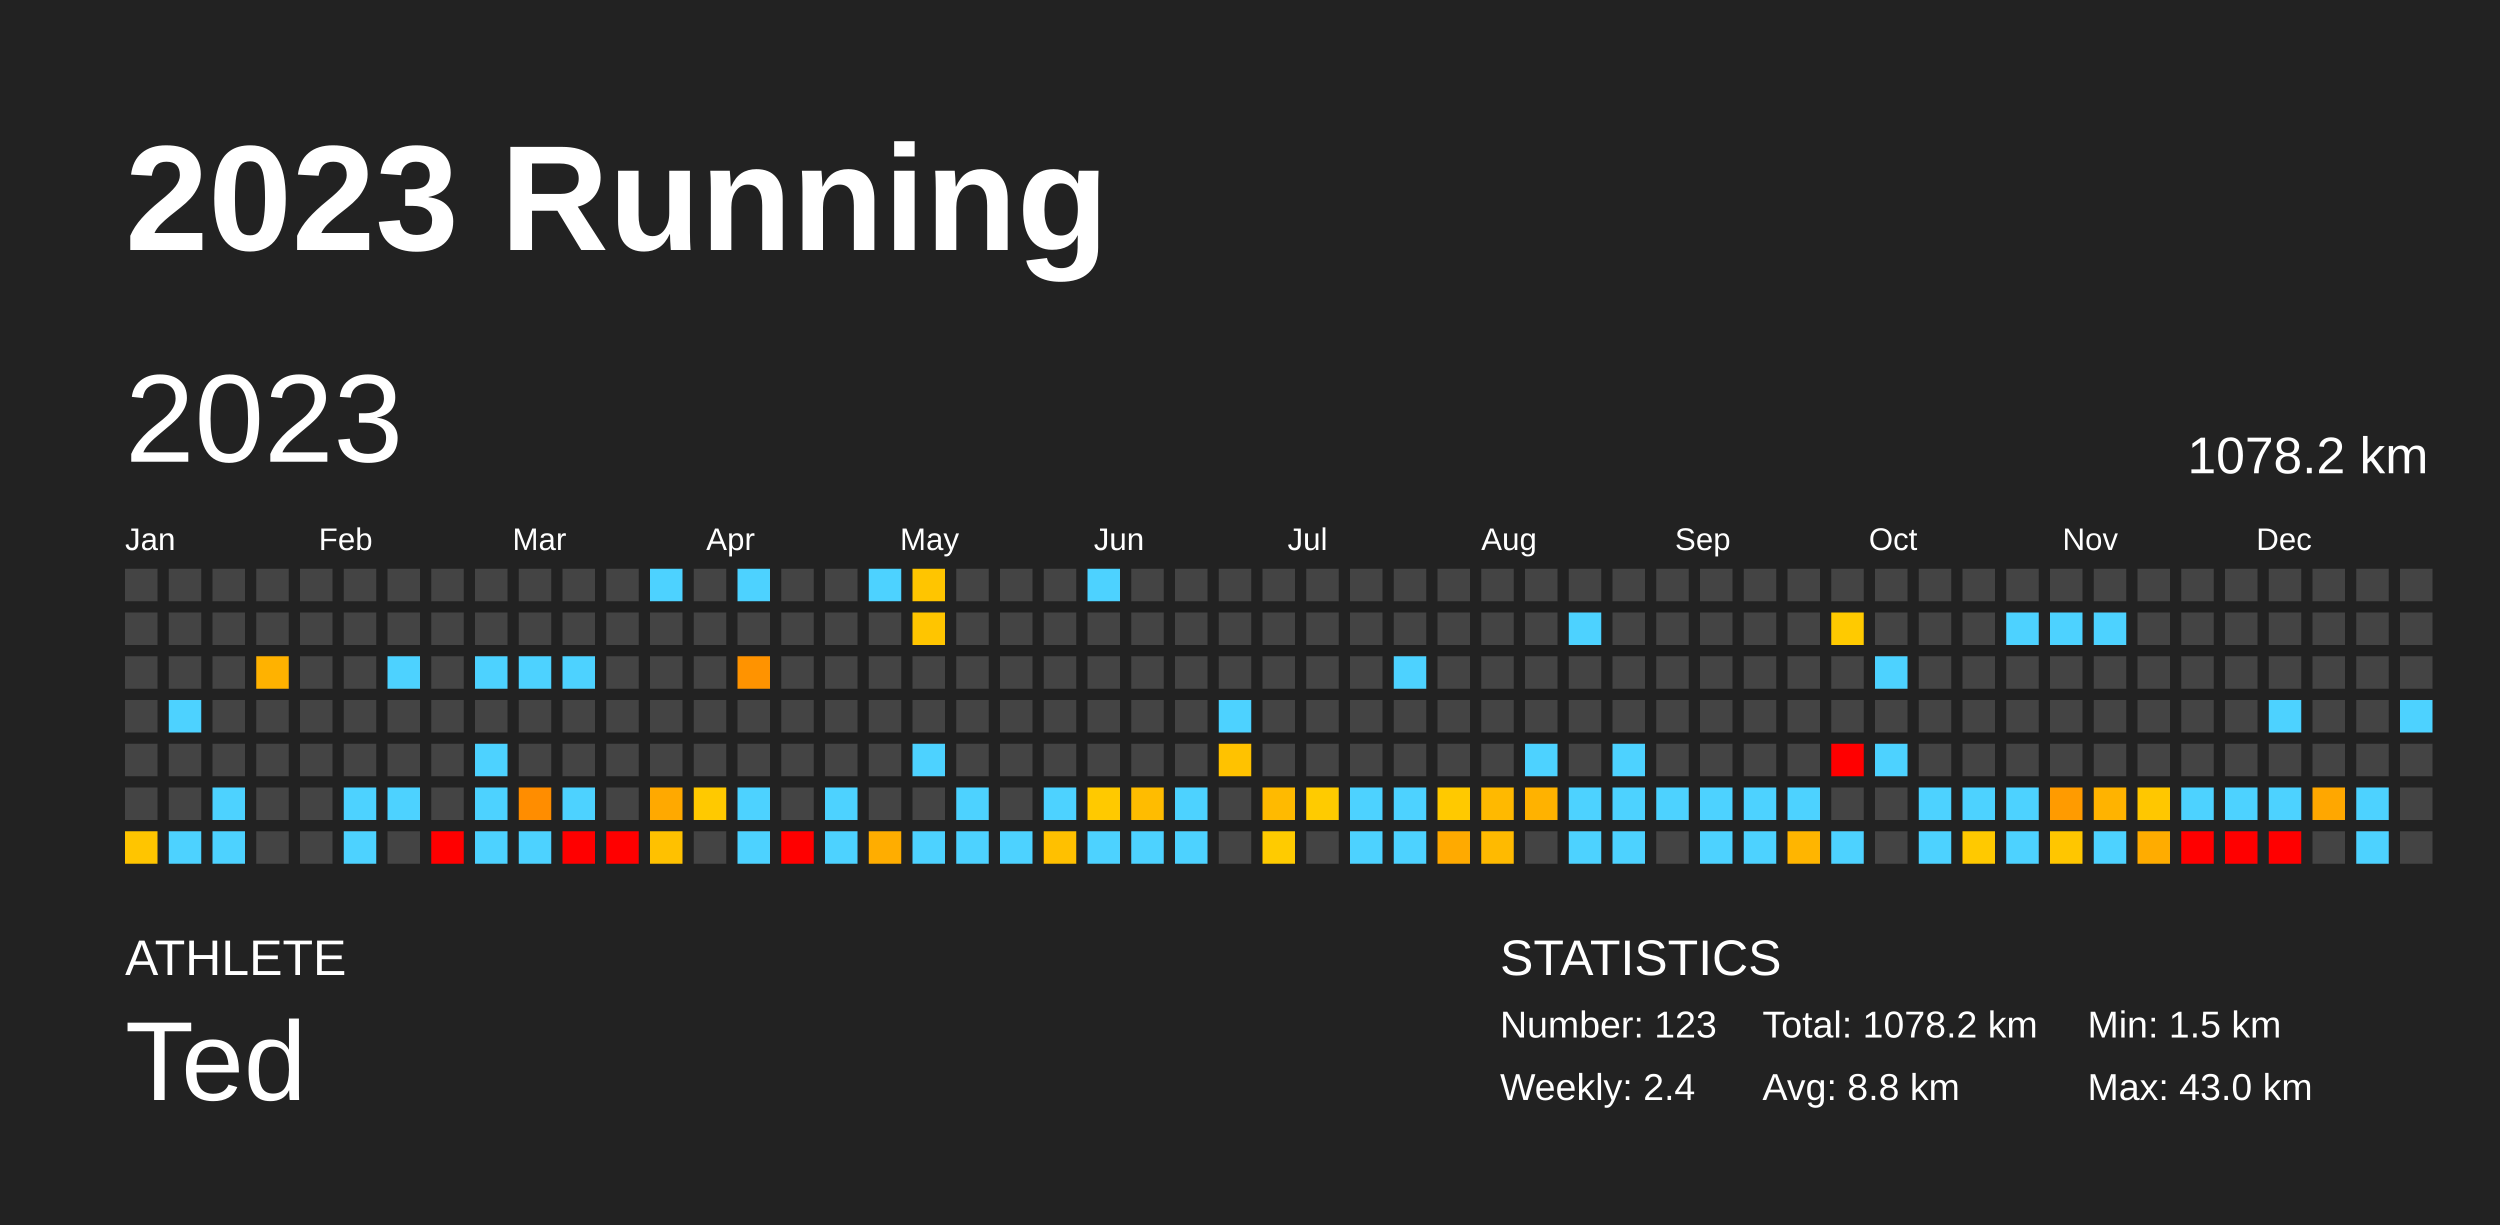
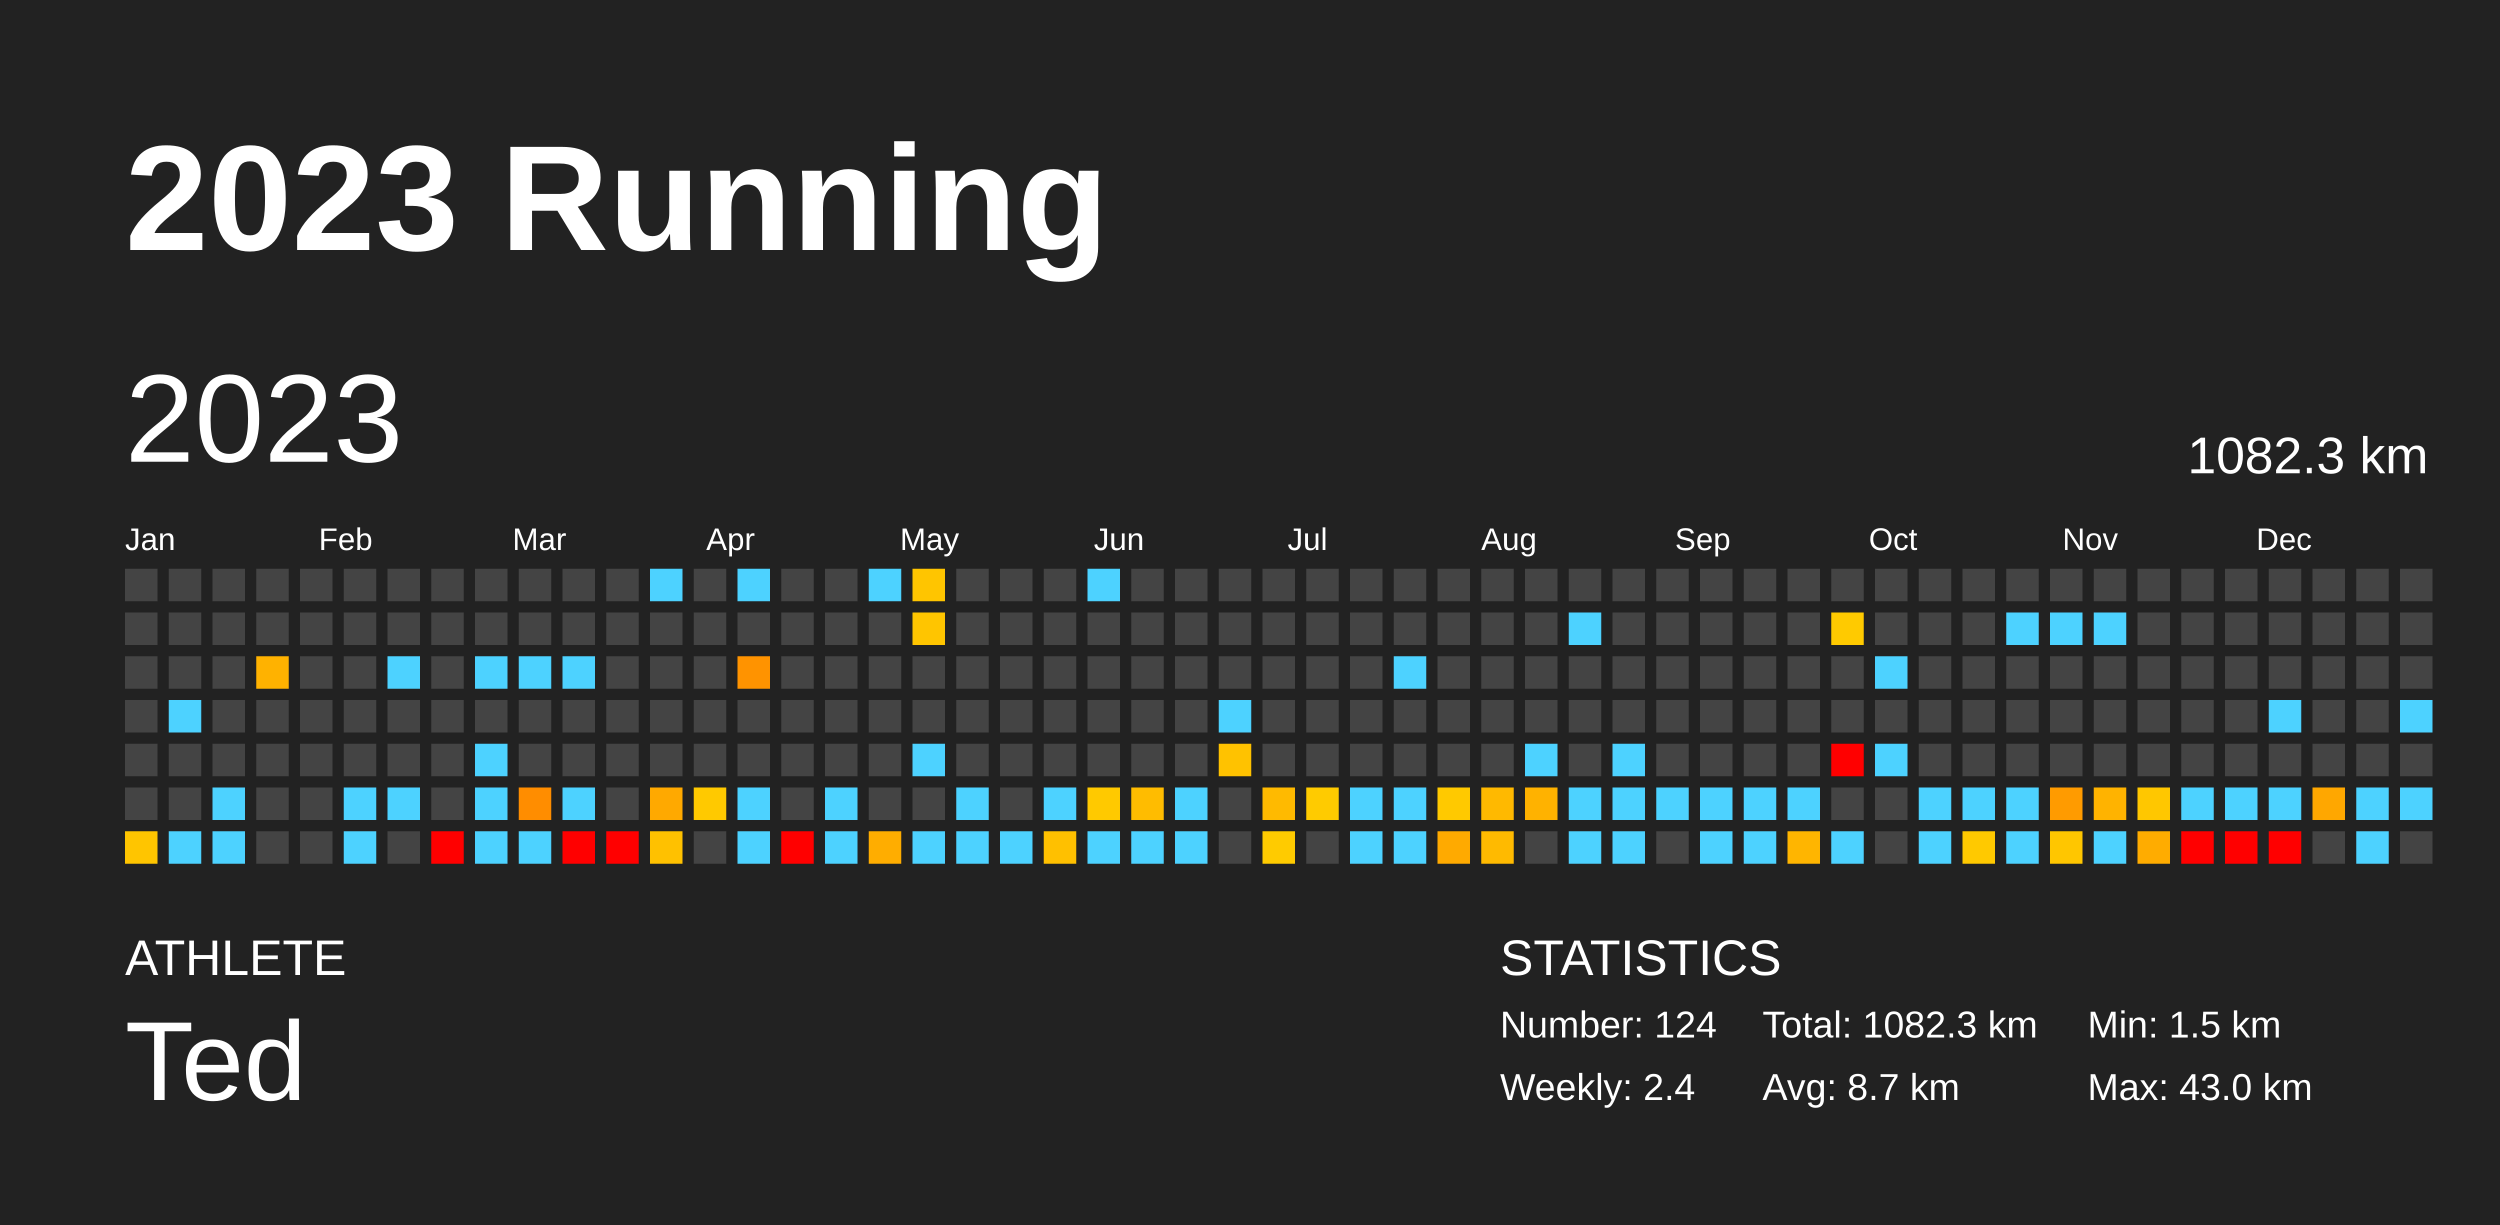
<svg xmlns="http://www.w3.org/2000/svg" baseProfile="full" height="98mm" version="1.1" viewBox="0,0,200,98" width="200mm">
  <defs />
  <rect fill="#222222" height="98" width="200" x="0" y="0" />
  <text fill="#FFFFFF" style="font-size:12px; font-family:Arial; font-weight:bold;" x="10" y="20">2023 Running</text>
  <text fill="#FFFFFF" style="font-size:4px; font-family:Arial" x="10" y="78">ATHLETE</text>
  <text fill="#FFFFFF" style="font-size:9px; font-family:Arial" x="10" y="88">Ted</text>
  <text fill="#FFFFFF" style="font-size:4px; font-family:Arial" x="120" y="78">STATISTICS</text>
-   <text fill="#FFFFFF" style="font-size:3px; font-family:Arial" x="120" y="83">Number: 123</text>
+   <text fill="#FFFFFF" style="font-size:3px; font-family:Arial" x="120" y="83">Number: 124</text>
  <text fill="#FFFFFF" style="font-size:3px; font-family:Arial" x="120" y="88">Weekly: 2.4</text>
-   <text fill="#FFFFFF" style="font-size:3px; font-family:Arial" x="141" y="83">Total: 1078.2 km</text>
-   <text fill="#FFFFFF" style="font-size:3px; font-family:Arial" x="141" y="88">Avg: 8.8 km</text>
+   <text fill="#FFFFFF" style="font-size:3px; font-family:Arial" x="141" y="83">Total: 1082.3 km</text>
+   <text fill="#FFFFFF" style="font-size:3px; font-family:Arial" x="141" y="88">Avg: 8.7 km</text>
  <text fill="#FFFFFF" style="font-size:3px; font-family:Arial" x="167" y="83">Min: 1.5 km</text>
  <text fill="#FFFFFF" style="font-size:3px; font-family:Arial" x="167" y="88">Max: 43.0 km</text>
  <text dominant-baseline="hanging" fill="#FFFFFF" style="font-size:10.0px; font-family:Arial;" x="10" y="30">2023</text>
-   <text dominant-baseline="hanging" fill="#FFFFFF" style="font-size:4.125px; font-family:Arial;" x="175" y="35">1078.2 km</text>
+   <text dominant-baseline="hanging" fill="#FFFFFF" style="font-size:4.125px; font-family:Arial;" x="175" y="35">1082.3 km</text>
  <text fill="#FFFFFF" style="font-size:2.5px; font-family:Arial" x="10.0" y="44">Jan</text>
  <text fill="#FFFFFF" style="font-size:2.5px; font-family:Arial" x="25.5" y="44">Feb</text>
  <text fill="#FFFFFF" style="font-size:2.5px; font-family:Arial" x="41.0" y="44">Mar</text>
  <text fill="#FFFFFF" style="font-size:2.5px; font-family:Arial" x="56.5" y="44">Apr</text>
  <text fill="#FFFFFF" style="font-size:2.5px; font-family:Arial" x="72.0" y="44">May</text>
  <text fill="#FFFFFF" style="font-size:2.5px; font-family:Arial" x="87.5" y="44">Jun</text>
  <text fill="#FFFFFF" style="font-size:2.5px; font-family:Arial" x="103.0" y="44">Jul</text>
  <text fill="#FFFFFF" style="font-size:2.5px; font-family:Arial" x="118.5" y="44">Aug</text>
  <text fill="#FFFFFF" style="font-size:2.5px; font-family:Arial" x="134.0" y="44">Sep</text>
  <text fill="#FFFFFF" style="font-size:2.5px; font-family:Arial" x="149.5" y="44">Oct</text>
  <text fill="#FFFFFF" style="font-size:2.5px; font-family:Arial" x="165.0" y="44">Nov</text>
  <text fill="#FFFFFF" style="font-size:2.5px; font-family:Arial" x="180.5" y="44">Dec</text>
  <rect fill="#444444" height="2.6" width="2.6" x="10.0" y="45.5" />
  <rect fill="#444444" height="2.6" width="2.6" x="10.0" y="49.0" />
  <rect fill="#444444" height="2.6" width="2.6" x="10.0" y="52.5" />
  <rect fill="#444444" height="2.6" width="2.6" x="10.0" y="56.0" />
  <rect fill="#444444" height="2.6" width="2.6" x="10.0" y="59.5" />
  <rect fill="#444444" height="2.6" width="2.6" x="10.0" y="63.0" />
  <rect fill="#ffc500" height="2.6" width="2.6" x="10.0" y="66.5" />
  <rect fill="#444444" height="2.6" width="2.6" x="13.5" y="45.5" />
  <rect fill="#444444" height="2.6" width="2.6" x="13.5" y="49.0" />
  <rect fill="#444444" height="2.6" width="2.6" x="13.5" y="52.5" />
  <rect fill="#4dd2ff" height="2.6" width="2.6" x="13.5" y="56.0" />
  <rect fill="#444444" height="2.6" width="2.6" x="13.5" y="59.5" />
  <rect fill="#444444" height="2.6" width="2.6" x="13.5" y="63.0" />
  <rect fill="#4dd2ff" height="2.6" width="2.6" x="13.5" y="66.5" />
  <rect fill="#444444" height="2.6" width="2.6" x="17.0" y="45.5" />
  <rect fill="#444444" height="2.6" width="2.6" x="17.0" y="49.0" />
  <rect fill="#444444" height="2.6" width="2.6" x="17.0" y="52.5" />
  <rect fill="#444444" height="2.6" width="2.6" x="17.0" y="56.0" />
  <rect fill="#444444" height="2.6" width="2.6" x="17.0" y="59.5" />
  <rect fill="#4dd2ff" height="2.6" width="2.6" x="17.0" y="63.0" />
  <rect fill="#4dd2ff" height="2.6" width="2.6" x="17.0" y="66.5" />
  <rect fill="#444444" height="2.6" width="2.6" x="20.5" y="45.5" />
  <rect fill="#444444" height="2.6" width="2.6" x="20.5" y="49.0" />
  <rect fill="#ffb200" height="2.6" width="2.6" x="20.5" y="52.5" />
  <rect fill="#444444" height="2.6" width="2.6" x="20.5" y="56.0" />
  <rect fill="#444444" height="2.6" width="2.6" x="20.5" y="59.5" />
  <rect fill="#444444" height="2.6" width="2.6" x="20.5" y="63.0" />
  <rect fill="#444444" height="2.6" width="2.6" x="20.5" y="66.5" />
  <rect fill="#444444" height="2.6" width="2.6" x="24.0" y="45.5" />
  <rect fill="#444444" height="2.6" width="2.6" x="24.0" y="49.0" />
  <rect fill="#444444" height="2.6" width="2.6" x="24.0" y="52.5" />
  <rect fill="#444444" height="2.6" width="2.6" x="24.0" y="56.0" />
  <rect fill="#444444" height="2.6" width="2.6" x="24.0" y="59.5" />
  <rect fill="#444444" height="2.6" width="2.6" x="24.0" y="63.0" />
  <rect fill="#444444" height="2.6" width="2.6" x="24.0" y="66.5" />
  <rect fill="#444444" height="2.6" width="2.6" x="27.5" y="45.5" />
  <rect fill="#444444" height="2.6" width="2.6" x="27.5" y="49.0" />
  <rect fill="#444444" height="2.6" width="2.6" x="27.5" y="52.5" />
  <rect fill="#444444" height="2.6" width="2.6" x="27.5" y="56.0" />
  <rect fill="#444444" height="2.6" width="2.6" x="27.5" y="59.5" />
  <rect fill="#4dd2ff" height="2.6" width="2.6" x="27.5" y="63.0" />
  <rect fill="#4dd2ff" height="2.6" width="2.6" x="27.5" y="66.5" />
  <rect fill="#444444" height="2.6" width="2.6" x="31.0" y="45.5" />
  <rect fill="#444444" height="2.6" width="2.6" x="31.0" y="49.0" />
  <rect fill="#4dd2ff" height="2.6" width="2.6" x="31.0" y="52.5" />
  <rect fill="#444444" height="2.6" width="2.6" x="31.0" y="56.0" />
  <rect fill="#444444" height="2.6" width="2.6" x="31.0" y="59.5" />
  <rect fill="#4dd2ff" height="2.6" width="2.6" x="31.0" y="63.0" />
  <rect fill="#444444" height="2.6" width="2.6" x="31.0" y="66.5" />
  <rect fill="#444444" height="2.6" width="2.6" x="34.5" y="45.5" />
  <rect fill="#444444" height="2.6" width="2.6" x="34.5" y="49.0" />
  <rect fill="#444444" height="2.6" width="2.6" x="34.5" y="52.5" />
  <rect fill="#444444" height="2.6" width="2.6" x="34.5" y="56.0" />
  <rect fill="#444444" height="2.6" width="2.6" x="34.5" y="59.5" />
  <rect fill="#444444" height="2.6" width="2.6" x="34.5" y="63.0" />
  <rect fill="red" height="2.6" width="2.6" x="34.5" y="66.5" />
  <rect fill="#444444" height="2.6" width="2.6" x="38.0" y="45.5" />
  <rect fill="#444444" height="2.6" width="2.6" x="38.0" y="49.0" />
  <rect fill="#4dd2ff" height="2.6" width="2.6" x="38.0" y="52.5" />
  <rect fill="#444444" height="2.6" width="2.6" x="38.0" y="56.0" />
  <rect fill="#4dd2ff" height="2.6" width="2.6" x="38.0" y="59.5" />
  <rect fill="#4dd2ff" height="2.6" width="2.6" x="38.0" y="63.0" />
  <rect fill="#4dd2ff" height="2.6" width="2.6" x="38.0" y="66.5" />
  <rect fill="#444444" height="2.6" width="2.6" x="41.5" y="45.5" />
  <rect fill="#444444" height="2.6" width="2.6" x="41.5" y="49.0" />
  <rect fill="#4dd2ff" height="2.6" width="2.6" x="41.5" y="52.5" />
  <rect fill="#444444" height="2.6" width="2.6" x="41.5" y="56.0" />
  <rect fill="#444444" height="2.6" width="2.6" x="41.5" y="59.5" />
  <rect fill="#ff8d00" height="2.6" width="2.6" x="41.5" y="63.0" />
  <rect fill="#4dd2ff" height="2.6" width="2.6" x="41.5" y="66.5" />
  <rect fill="#444444" height="2.6" width="2.6" x="45.0" y="45.5" />
  <rect fill="#444444" height="2.6" width="2.6" x="45.0" y="49.0" />
  <rect fill="#4dd2ff" height="2.6" width="2.6" x="45.0" y="52.5" />
  <rect fill="#444444" height="2.6" width="2.6" x="45.0" y="56.0" />
  <rect fill="#444444" height="2.6" width="2.6" x="45.0" y="59.5" />
  <rect fill="#4dd2ff" height="2.6" width="2.6" x="45.0" y="63.0" />
  <rect fill="red" height="2.6" width="2.6" x="45.0" y="66.5" />
  <rect fill="#444444" height="2.6" width="2.6" x="48.5" y="45.5" />
  <rect fill="#444444" height="2.6" width="2.6" x="48.5" y="49.0" />
  <rect fill="#444444" height="2.6" width="2.6" x="48.5" y="52.5" />
  <rect fill="#444444" height="2.6" width="2.6" x="48.5" y="56.0" />
  <rect fill="#444444" height="2.6" width="2.6" x="48.5" y="59.5" />
  <rect fill="#444444" height="2.6" width="2.6" x="48.5" y="63.0" />
  <rect fill="red" height="2.6" width="2.6" x="48.5" y="66.5" />
  <rect fill="#4dd2ff" height="2.6" width="2.6" x="52.0" y="45.5" />
  <rect fill="#444444" height="2.6" width="2.6" x="52.0" y="49.0" />
  <rect fill="#444444" height="2.6" width="2.6" x="52.0" y="52.5" />
  <rect fill="#444444" height="2.6" width="2.6" x="52.0" y="56.0" />
  <rect fill="#444444" height="2.6" width="2.6" x="52.0" y="59.5" />
  <rect fill="#ffa900" height="2.6" width="2.6" x="52.0" y="63.0" />
  <rect fill="#ffc100" height="2.6" width="2.6" x="52.0" y="66.5" />
  <rect fill="#444444" height="2.6" width="2.6" x="55.5" y="45.5" />
  <rect fill="#444444" height="2.6" width="2.6" x="55.5" y="49.0" />
  <rect fill="#444444" height="2.6" width="2.6" x="55.5" y="52.5" />
  <rect fill="#444444" height="2.6" width="2.6" x="55.5" y="56.0" />
  <rect fill="#444444" height="2.6" width="2.6" x="55.5" y="59.5" />
  <rect fill="#ffc900" height="2.6" width="2.6" x="55.5" y="63.0" />
  <rect fill="#444444" height="2.6" width="2.6" x="55.5" y="66.5" />
  <rect fill="#4dd2ff" height="2.6" width="2.6" x="59.0" y="45.5" />
  <rect fill="#444444" height="2.6" width="2.6" x="59.0" y="49.0" />
  <rect fill="#ff9300" height="2.6" width="2.6" x="59.0" y="52.5" />
  <rect fill="#444444" height="2.6" width="2.6" x="59.0" y="56.0" />
  <rect fill="#444444" height="2.6" width="2.6" x="59.0" y="59.5" />
  <rect fill="#4dd2ff" height="2.6" width="2.6" x="59.0" y="63.0" />
  <rect fill="#4dd2ff" height="2.6" width="2.6" x="59.0" y="66.5" />
  <rect fill="#444444" height="2.6" width="2.6" x="62.5" y="45.5" />
  <rect fill="#444444" height="2.6" width="2.6" x="62.5" y="49.0" />
  <rect fill="#444444" height="2.6" width="2.6" x="62.5" y="52.5" />
  <rect fill="#444444" height="2.6" width="2.6" x="62.5" y="56.0" />
  <rect fill="#444444" height="2.6" width="2.6" x="62.5" y="59.5" />
  <rect fill="#444444" height="2.6" width="2.6" x="62.5" y="63.0" />
  <rect fill="red" height="2.6" width="2.6" x="62.5" y="66.5" />
  <rect fill="#444444" height="2.6" width="2.6" x="66.0" y="45.5" />
  <rect fill="#444444" height="2.6" width="2.6" x="66.0" y="49.0" />
  <rect fill="#444444" height="2.6" width="2.6" x="66.0" y="52.5" />
  <rect fill="#444444" height="2.6" width="2.6" x="66.0" y="56.0" />
  <rect fill="#444444" height="2.6" width="2.6" x="66.0" y="59.5" />
  <rect fill="#4dd2ff" height="2.6" width="2.6" x="66.0" y="63.0" />
  <rect fill="#4dd2ff" height="2.6" width="2.6" x="66.0" y="66.5" />
  <rect fill="#4dd2ff" height="2.6" width="2.6" x="69.5" y="45.5" />
  <rect fill="#444444" height="2.6" width="2.6" x="69.5" y="49.0" />
  <rect fill="#444444" height="2.6" width="2.6" x="69.5" y="52.5" />
  <rect fill="#444444" height="2.6" width="2.6" x="69.5" y="56.0" />
  <rect fill="#444444" height="2.6" width="2.6" x="69.5" y="59.5" />
  <rect fill="#444444" height="2.6" width="2.6" x="69.5" y="63.0" />
  <rect fill="#ffad00" height="2.6" width="2.6" x="69.5" y="66.5" />
  <rect fill="#ffc500" height="2.6" width="2.6" x="73.0" y="45.5" />
  <rect fill="#ffc500" height="2.6" width="2.6" x="73.0" y="49.0" />
  <rect fill="#444444" height="2.6" width="2.6" x="73.0" y="52.5" />
  <rect fill="#444444" height="2.6" width="2.6" x="73.0" y="56.0" />
  <rect fill="#4dd2ff" height="2.6" width="2.6" x="73.0" y="59.5" />
  <rect fill="#444444" height="2.6" width="2.6" x="73.0" y="63.0" />
  <rect fill="#4dd2ff" height="2.6" width="2.6" x="73.0" y="66.5" />
  <rect fill="#444444" height="2.6" width="2.6" x="76.5" y="45.5" />
  <rect fill="#444444" height="2.6" width="2.6" x="76.5" y="49.0" />
  <rect fill="#444444" height="2.6" width="2.6" x="76.5" y="52.5" />
  <rect fill="#444444" height="2.6" width="2.6" x="76.5" y="56.0" />
  <rect fill="#444444" height="2.6" width="2.6" x="76.5" y="59.5" />
  <rect fill="#4dd2ff" height="2.6" width="2.6" x="76.5" y="63.0" />
  <rect fill="#4dd2ff" height="2.6" width="2.6" x="76.5" y="66.5" />
  <rect fill="#444444" height="2.6" width="2.6" x="80.0" y="45.5" />
  <rect fill="#444444" height="2.6" width="2.6" x="80.0" y="49.0" />
  <rect fill="#444444" height="2.6" width="2.6" x="80.0" y="52.5" />
  <rect fill="#444444" height="2.6" width="2.6" x="80.0" y="56.0" />
  <rect fill="#444444" height="2.6" width="2.6" x="80.0" y="59.5" />
  <rect fill="#444444" height="2.6" width="2.6" x="80.0" y="63.0" />
  <rect fill="#4dd2ff" height="2.6" width="2.6" x="80.0" y="66.5" />
  <rect fill="#444444" height="2.6" width="2.6" x="83.5" y="45.5" />
  <rect fill="#444444" height="2.6" width="2.6" x="83.5" y="49.0" />
  <rect fill="#444444" height="2.6" width="2.6" x="83.5" y="52.5" />
  <rect fill="#444444" height="2.6" width="2.6" x="83.5" y="56.0" />
  <rect fill="#444444" height="2.6" width="2.6" x="83.5" y="59.5" />
  <rect fill="#4dd2ff" height="2.6" width="2.6" x="83.5" y="63.0" />
  <rect fill="#ffc000" height="2.6" width="2.6" x="83.5" y="66.5" />
  <rect fill="#4dd2ff" height="2.6" width="2.6" x="87.0" y="45.5" />
  <rect fill="#444444" height="2.6" width="2.6" x="87.0" y="49.0" />
  <rect fill="#444444" height="2.6" width="2.6" x="87.0" y="52.5" />
  <rect fill="#444444" height="2.6" width="2.6" x="87.0" y="56.0" />
  <rect fill="#444444" height="2.6" width="2.6" x="87.0" y="59.5" />
  <rect fill="#ffc900" height="2.6" width="2.6" x="87.0" y="63.0" />
  <rect fill="#4dd2ff" height="2.6" width="2.6" x="87.0" y="66.5" />
  <rect fill="#444444" height="2.6" width="2.6" x="90.5" y="45.5" />
  <rect fill="#444444" height="2.6" width="2.6" x="90.5" y="49.0" />
  <rect fill="#444444" height="2.6" width="2.6" x="90.5" y="52.5" />
  <rect fill="#444444" height="2.6" width="2.6" x="90.5" y="56.0" />
  <rect fill="#444444" height="2.6" width="2.6" x="90.5" y="59.5" />
  <rect fill="#ffbc00" height="2.6" width="2.6" x="90.5" y="63.0" />
  <rect fill="#4dd2ff" height="2.6" width="2.6" x="90.5" y="66.5" />
  <rect fill="#444444" height="2.6" width="2.6" x="94.0" y="45.5" />
  <rect fill="#444444" height="2.6" width="2.6" x="94.0" y="49.0" />
  <rect fill="#444444" height="2.6" width="2.6" x="94.0" y="52.5" />
  <rect fill="#444444" height="2.6" width="2.6" x="94.0" y="56.0" />
  <rect fill="#444444" height="2.6" width="2.6" x="94.0" y="59.5" />
  <rect fill="#4dd2ff" height="2.6" width="2.6" x="94.0" y="63.0" />
  <rect fill="#4dd2ff" height="2.6" width="2.6" x="94.0" y="66.5" />
  <rect fill="#444444" height="2.6" width="2.6" x="97.5" y="45.5" />
  <rect fill="#444444" height="2.6" width="2.6" x="97.5" y="49.0" />
  <rect fill="#444444" height="2.6" width="2.6" x="97.5" y="52.5" />
  <rect fill="#4dd2ff" height="2.6" width="2.6" x="97.5" y="56.0" />
  <rect fill="#ffc200" height="2.6" width="2.6" x="97.5" y="59.5" />
  <rect fill="#444444" height="2.6" width="2.6" x="97.5" y="63.0" />
  <rect fill="#444444" height="2.6" width="2.6" x="97.5" y="66.5" />
  <rect fill="#444444" height="2.6" width="2.6" x="101.0" y="45.5" />
  <rect fill="#444444" height="2.6" width="2.6" x="101.0" y="49.0" />
  <rect fill="#444444" height="2.6" width="2.6" x="101.0" y="52.5" />
  <rect fill="#444444" height="2.6" width="2.6" x="101.0" y="56.0" />
  <rect fill="#444444" height="2.6" width="2.6" x="101.0" y="59.5" />
  <rect fill="#ffba00" height="2.6" width="2.6" x="101.0" y="63.0" />
  <rect fill="#ffcb00" height="2.6" width="2.6" x="101.0" y="66.5" />
  <rect fill="#444444" height="2.6" width="2.6" x="104.5" y="45.5" />
  <rect fill="#444444" height="2.6" width="2.6" x="104.5" y="49.0" />
  <rect fill="#444444" height="2.6" width="2.6" x="104.5" y="52.5" />
  <rect fill="#444444" height="2.6" width="2.6" x="104.5" y="56.0" />
  <rect fill="#444444" height="2.6" width="2.6" x="104.5" y="59.5" />
  <rect fill="#ffcb00" height="2.6" width="2.6" x="104.5" y="63.0" />
  <rect fill="#444444" height="2.6" width="2.6" x="104.5" y="66.5" />
  <rect fill="#444444" height="2.6" width="2.6" x="108.0" y="45.5" />
  <rect fill="#444444" height="2.6" width="2.6" x="108.0" y="49.0" />
  <rect fill="#444444" height="2.6" width="2.6" x="108.0" y="52.5" />
  <rect fill="#444444" height="2.6" width="2.6" x="108.0" y="56.0" />
  <rect fill="#444444" height="2.6" width="2.6" x="108.0" y="59.5" />
  <rect fill="#4dd2ff" height="2.6" width="2.6" x="108.0" y="63.0" />
  <rect fill="#4dd2ff" height="2.6" width="2.6" x="108.0" y="66.5" />
  <rect fill="#444444" height="2.6" width="2.6" x="111.5" y="45.5" />
  <rect fill="#444444" height="2.6" width="2.6" x="111.5" y="49.0" />
  <rect fill="#4dd2ff" height="2.6" width="2.6" x="111.5" y="52.5" />
  <rect fill="#444444" height="2.6" width="2.6" x="111.5" y="56.0" />
  <rect fill="#444444" height="2.6" width="2.6" x="111.5" y="59.5" />
  <rect fill="#4dd2ff" height="2.6" width="2.6" x="111.5" y="63.0" />
  <rect fill="#4dd2ff" height="2.6" width="2.6" x="111.5" y="66.5" />
  <rect fill="#444444" height="2.6" width="2.6" x="115.0" y="45.5" />
  <rect fill="#444444" height="2.6" width="2.6" x="115.0" y="49.0" />
  <rect fill="#444444" height="2.6" width="2.6" x="115.0" y="52.5" />
  <rect fill="#444444" height="2.6" width="2.6" x="115.0" y="56.0" />
  <rect fill="#444444" height="2.6" width="2.6" x="115.0" y="59.5" />
  <rect fill="#ffc900" height="2.6" width="2.6" x="115.0" y="63.0" />
  <rect fill="#ffaa00" height="2.6" width="2.6" x="115.0" y="66.5" />
  <rect fill="#444444" height="2.6" width="2.6" x="118.5" y="45.5" />
  <rect fill="#444444" height="2.6" width="2.6" x="118.5" y="49.0" />
  <rect fill="#444444" height="2.6" width="2.6" x="118.5" y="52.5" />
  <rect fill="#444444" height="2.6" width="2.6" x="118.5" y="56.0" />
  <rect fill="#444444" height="2.6" width="2.6" x="118.5" y="59.5" />
  <rect fill="#ffb900" height="2.6" width="2.6" x="118.5" y="63.0" />
  <rect fill="#ffba00" height="2.6" width="2.6" x="118.5" y="66.5" />
  <rect fill="#444444" height="2.6" width="2.6" x="122.0" y="45.5" />
  <rect fill="#444444" height="2.6" width="2.6" x="122.0" y="49.0" />
  <rect fill="#444444" height="2.6" width="2.6" x="122.0" y="52.5" />
  <rect fill="#444444" height="2.6" width="2.6" x="122.0" y="56.0" />
  <rect fill="#4dd2ff" height="2.6" width="2.6" x="122.0" y="59.5" />
  <rect fill="#ffb200" height="2.6" width="2.6" x="122.0" y="63.0" />
  <rect fill="#444444" height="2.6" width="2.6" x="122.0" y="66.5" />
  <rect fill="#444444" height="2.6" width="2.6" x="125.5" y="45.5" />
  <rect fill="#4dd2ff" height="2.6" width="2.6" x="125.5" y="49.0" />
  <rect fill="#444444" height="2.6" width="2.6" x="125.5" y="52.5" />
  <rect fill="#444444" height="2.6" width="2.6" x="125.5" y="56.0" />
  <rect fill="#444444" height="2.6" width="2.6" x="125.5" y="59.5" />
  <rect fill="#4dd2ff" height="2.6" width="2.6" x="125.5" y="63.0" />
  <rect fill="#4dd2ff" height="2.6" width="2.6" x="125.5" y="66.5" />
  <rect fill="#444444" height="2.6" width="2.6" x="129.0" y="45.5" />
  <rect fill="#444444" height="2.6" width="2.6" x="129.0" y="49.0" />
  <rect fill="#444444" height="2.6" width="2.6" x="129.0" y="52.5" />
  <rect fill="#444444" height="2.6" width="2.6" x="129.0" y="56.0" />
  <rect fill="#4dd2ff" height="2.6" width="2.6" x="129.0" y="59.5" />
  <rect fill="#4dd2ff" height="2.6" width="2.6" x="129.0" y="63.0" />
  <rect fill="#4dd2ff" height="2.6" width="2.6" x="129.0" y="66.5" />
  <rect fill="#444444" height="2.6" width="2.6" x="132.5" y="45.5" />
  <rect fill="#444444" height="2.6" width="2.6" x="132.5" y="49.0" />
  <rect fill="#444444" height="2.6" width="2.6" x="132.5" y="52.5" />
  <rect fill="#444444" height="2.6" width="2.6" x="132.5" y="56.0" />
  <rect fill="#444444" height="2.6" width="2.6" x="132.5" y="59.5" />
  <rect fill="#4dd2ff" height="2.6" width="2.6" x="132.5" y="63.0" />
  <rect fill="#444444" height="2.6" width="2.6" x="132.5" y="66.5" />
  <rect fill="#444444" height="2.6" width="2.6" x="136.0" y="45.5" />
  <rect fill="#444444" height="2.6" width="2.6" x="136.0" y="49.0" />
  <rect fill="#444444" height="2.6" width="2.6" x="136.0" y="52.5" />
  <rect fill="#444444" height="2.6" width="2.6" x="136.0" y="56.0" />
  <rect fill="#444444" height="2.6" width="2.6" x="136.0" y="59.5" />
  <rect fill="#4dd2ff" height="2.6" width="2.6" x="136.0" y="63.0" />
  <rect fill="#4dd2ff" height="2.6" width="2.6" x="136.0" y="66.5" />
  <rect fill="#444444" height="2.6" width="2.6" x="139.5" y="45.5" />
  <rect fill="#444444" height="2.6" width="2.6" x="139.5" y="49.0" />
  <rect fill="#444444" height="2.6" width="2.6" x="139.5" y="52.5" />
  <rect fill="#444444" height="2.6" width="2.6" x="139.5" y="56.0" />
  <rect fill="#444444" height="2.6" width="2.6" x="139.5" y="59.5" />
  <rect fill="#4dd2ff" height="2.6" width="2.6" x="139.5" y="63.0" />
  <rect fill="#4dd2ff" height="2.6" width="2.6" x="139.5" y="66.5" />
  <rect fill="#444444" height="2.6" width="2.6" x="143.0" y="45.5" />
  <rect fill="#444444" height="2.6" width="2.6" x="143.0" y="49.0" />
  <rect fill="#444444" height="2.6" width="2.6" x="143.0" y="52.5" />
  <rect fill="#444444" height="2.6" width="2.6" x="143.0" y="56.0" />
  <rect fill="#444444" height="2.6" width="2.6" x="143.0" y="59.5" />
  <rect fill="#4dd2ff" height="2.6" width="2.6" x="143.0" y="63.0" />
  <rect fill="#ffb500" height="2.6" width="2.6" x="143.0" y="66.5" />
  <rect fill="#444444" height="2.6" width="2.6" x="146.5" y="45.5" />
  <rect fill="#ffca00" height="2.6" width="2.6" x="146.5" y="49.0" />
  <rect fill="#444444" height="2.6" width="2.6" x="146.5" y="52.5" />
  <rect fill="#444444" height="2.6" width="2.6" x="146.5" y="56.0" />
  <rect fill="red" height="2.6" width="2.6" x="146.5" y="59.5" />
  <rect fill="#444444" height="2.6" width="2.6" x="146.5" y="63.0" />
  <rect fill="#4dd2ff" height="2.6" width="2.6" x="146.5" y="66.5" />
  <rect fill="#444444" height="2.6" width="2.6" x="150.0" y="45.5" />
  <rect fill="#444444" height="2.6" width="2.6" x="150.0" y="49.0" />
  <rect fill="#4dd2ff" height="2.6" width="2.6" x="150.0" y="52.5" />
  <rect fill="#444444" height="2.6" width="2.6" x="150.0" y="56.0" />
  <rect fill="#4dd2ff" height="2.6" width="2.6" x="150.0" y="59.5" />
  <rect fill="#444444" height="2.6" width="2.6" x="150.0" y="63.0" />
  <rect fill="#444444" height="2.6" width="2.6" x="150.0" y="66.5" />
  <rect fill="#444444" height="2.6" width="2.6" x="153.5" y="45.5" />
  <rect fill="#444444" height="2.6" width="2.6" x="153.5" y="49.0" />
  <rect fill="#444444" height="2.6" width="2.6" x="153.5" y="52.5" />
  <rect fill="#444444" height="2.6" width="2.6" x="153.5" y="56.0" />
  <rect fill="#444444" height="2.6" width="2.6" x="153.5" y="59.5" />
  <rect fill="#4dd2ff" height="2.6" width="2.6" x="153.5" y="63.0" />
  <rect fill="#4dd2ff" height="2.6" width="2.6" x="153.5" y="66.5" />
  <rect fill="#444444" height="2.6" width="2.6" x="157.0" y="45.5" />
  <rect fill="#444444" height="2.6" width="2.6" x="157.0" y="49.0" />
  <rect fill="#444444" height="2.6" width="2.6" x="157.0" y="52.5" />
  <rect fill="#444444" height="2.6" width="2.6" x="157.0" y="56.0" />
  <rect fill="#444444" height="2.6" width="2.6" x="157.0" y="59.5" />
  <rect fill="#4dd2ff" height="2.6" width="2.6" x="157.0" y="63.0" />
  <rect fill="#ffc900" height="2.6" width="2.6" x="157.0" y="66.5" />
  <rect fill="#444444" height="2.6" width="2.6" x="160.5" y="45.5" />
  <rect fill="#4dd2ff" height="2.6" width="2.6" x="160.5" y="49.0" />
  <rect fill="#444444" height="2.6" width="2.6" x="160.5" y="52.5" />
  <rect fill="#444444" height="2.6" width="2.6" x="160.5" y="56.0" />
  <rect fill="#444444" height="2.6" width="2.6" x="160.5" y="59.5" />
  <rect fill="#4dd2ff" height="2.6" width="2.6" x="160.5" y="63.0" />
  <rect fill="#4dd2ff" height="2.6" width="2.6" x="160.5" y="66.5" />
  <rect fill="#444444" height="2.6" width="2.6" x="164.0" y="45.5" />
  <rect fill="#4dd2ff" height="2.6" width="2.6" x="164.0" y="49.0" />
  <rect fill="#444444" height="2.6" width="2.6" x="164.0" y="52.5" />
  <rect fill="#444444" height="2.6" width="2.6" x="164.0" y="56.0" />
  <rect fill="#444444" height="2.6" width="2.6" x="164.0" y="59.5" />
  <rect fill="#ff9b00" height="2.6" width="2.6" x="164.0" y="63.0" />
  <rect fill="#ffc600" height="2.6" width="2.6" x="164.0" y="66.5" />
  <rect fill="#444444" height="2.6" width="2.6" x="167.5" y="45.5" />
  <rect fill="#4dd2ff" height="2.6" width="2.6" x="167.5" y="49.0" />
  <rect fill="#444444" height="2.6" width="2.6" x="167.5" y="52.5" />
  <rect fill="#444444" height="2.6" width="2.6" x="167.5" y="56.0" />
  <rect fill="#444444" height="2.6" width="2.6" x="167.5" y="59.5" />
  <rect fill="#ffb300" height="2.6" width="2.6" x="167.5" y="63.0" />
  <rect fill="#4dd2ff" height="2.6" width="2.6" x="167.5" y="66.5" />
  <rect fill="#444444" height="2.6" width="2.6" x="171.0" y="45.5" />
  <rect fill="#444444" height="2.6" width="2.6" x="171.0" y="49.0" />
  <rect fill="#444444" height="2.6" width="2.6" x="171.0" y="52.5" />
  <rect fill="#444444" height="2.6" width="2.6" x="171.0" y="56.0" />
  <rect fill="#444444" height="2.6" width="2.6" x="171.0" y="59.5" />
  <rect fill="#ffc700" height="2.6" width="2.6" x="171.0" y="63.0" />
  <rect fill="#ffac00" height="2.6" width="2.6" x="171.0" y="66.5" />
  <rect fill="#444444" height="2.6" width="2.6" x="174.5" y="45.5" />
  <rect fill="#444444" height="2.6" width="2.6" x="174.5" y="49.0" />
  <rect fill="#444444" height="2.6" width="2.6" x="174.5" y="52.5" />
  <rect fill="#444444" height="2.6" width="2.6" x="174.5" y="56.0" />
  <rect fill="#444444" height="2.6" width="2.6" x="174.5" y="59.5" />
  <rect fill="#4dd2ff" height="2.6" width="2.6" x="174.5" y="63.0" />
  <rect fill="red" height="2.6" width="2.6" x="174.5" y="66.5" />
  <rect fill="#444444" height="2.6" width="2.6" x="178.0" y="45.5" />
  <rect fill="#444444" height="2.6" width="2.6" x="178.0" y="49.0" />
  <rect fill="#444444" height="2.6" width="2.6" x="178.0" y="52.5" />
  <rect fill="#444444" height="2.6" width="2.6" x="178.0" y="56.0" />
  <rect fill="#444444" height="2.6" width="2.6" x="178.0" y="59.5" />
  <rect fill="#4dd2ff" height="2.6" width="2.6" x="178.0" y="63.0" />
  <rect fill="red" height="2.6" width="2.6" x="178.0" y="66.5" />
  <rect fill="#444444" height="2.6" width="2.6" x="181.5" y="45.5" />
  <rect fill="#444444" height="2.6" width="2.6" x="181.5" y="49.0" />
  <rect fill="#444444" height="2.6" width="2.6" x="181.5" y="52.5" />
  <rect fill="#4dd2ff" height="2.6" width="2.6" x="181.5" y="56.0" />
  <rect fill="#444444" height="2.6" width="2.6" x="181.5" y="59.5" />
  <rect fill="#4dd2ff" height="2.6" width="2.6" x="181.5" y="63.0" />
  <rect fill="red" height="2.6" width="2.6" x="181.5" y="66.5" />
  <rect fill="#444444" height="2.6" width="2.6" x="185.0" y="45.5" />
  <rect fill="#444444" height="2.6" width="2.6" x="185.0" y="49.0" />
  <rect fill="#444444" height="2.6" width="2.6" x="185.0" y="52.5" />
  <rect fill="#444444" height="2.6" width="2.6" x="185.0" y="56.0" />
  <rect fill="#444444" height="2.6" width="2.6" x="185.0" y="59.5" />
  <rect fill="#ffa700" height="2.6" width="2.6" x="185.0" y="63.0" />
  <rect fill="#444444" height="2.6" width="2.6" x="185.0" y="66.5" />
  <rect fill="#444444" height="2.6" width="2.6" x="188.5" y="45.5" />
  <rect fill="#444444" height="2.6" width="2.6" x="188.5" y="49.0" />
  <rect fill="#444444" height="2.6" width="2.6" x="188.5" y="52.5" />
  <rect fill="#444444" height="2.6" width="2.6" x="188.5" y="56.0" />
  <rect fill="#444444" height="2.6" width="2.6" x="188.5" y="59.5" />
  <rect fill="#4dd2ff" height="2.6" width="2.6" x="188.5" y="63.0" />
  <rect fill="#4dd2ff" height="2.6" width="2.6" x="188.5" y="66.5" />
  <rect fill="#444444" height="2.6" width="2.6" x="192.0" y="45.5" />
  <rect fill="#444444" height="2.6" width="2.6" x="192.0" y="49.0" />
  <rect fill="#444444" height="2.6" width="2.6" x="192.0" y="52.5" />
  <rect fill="#4dd2ff" height="2.6" width="2.6" x="192.0" y="56.0" />
  <rect fill="#444444" height="2.6" width="2.6" x="192.0" y="59.5" />
-   <rect fill="#444444" height="2.6" width="2.6" x="192.0" y="63.0" />
+   <rect fill="#4dd2ff" height="2.6" width="2.6" x="192.0" y="63.0" />
  <rect fill="#444444" height="2.6" width="2.6" x="192.0" y="66.5" />
</svg>
